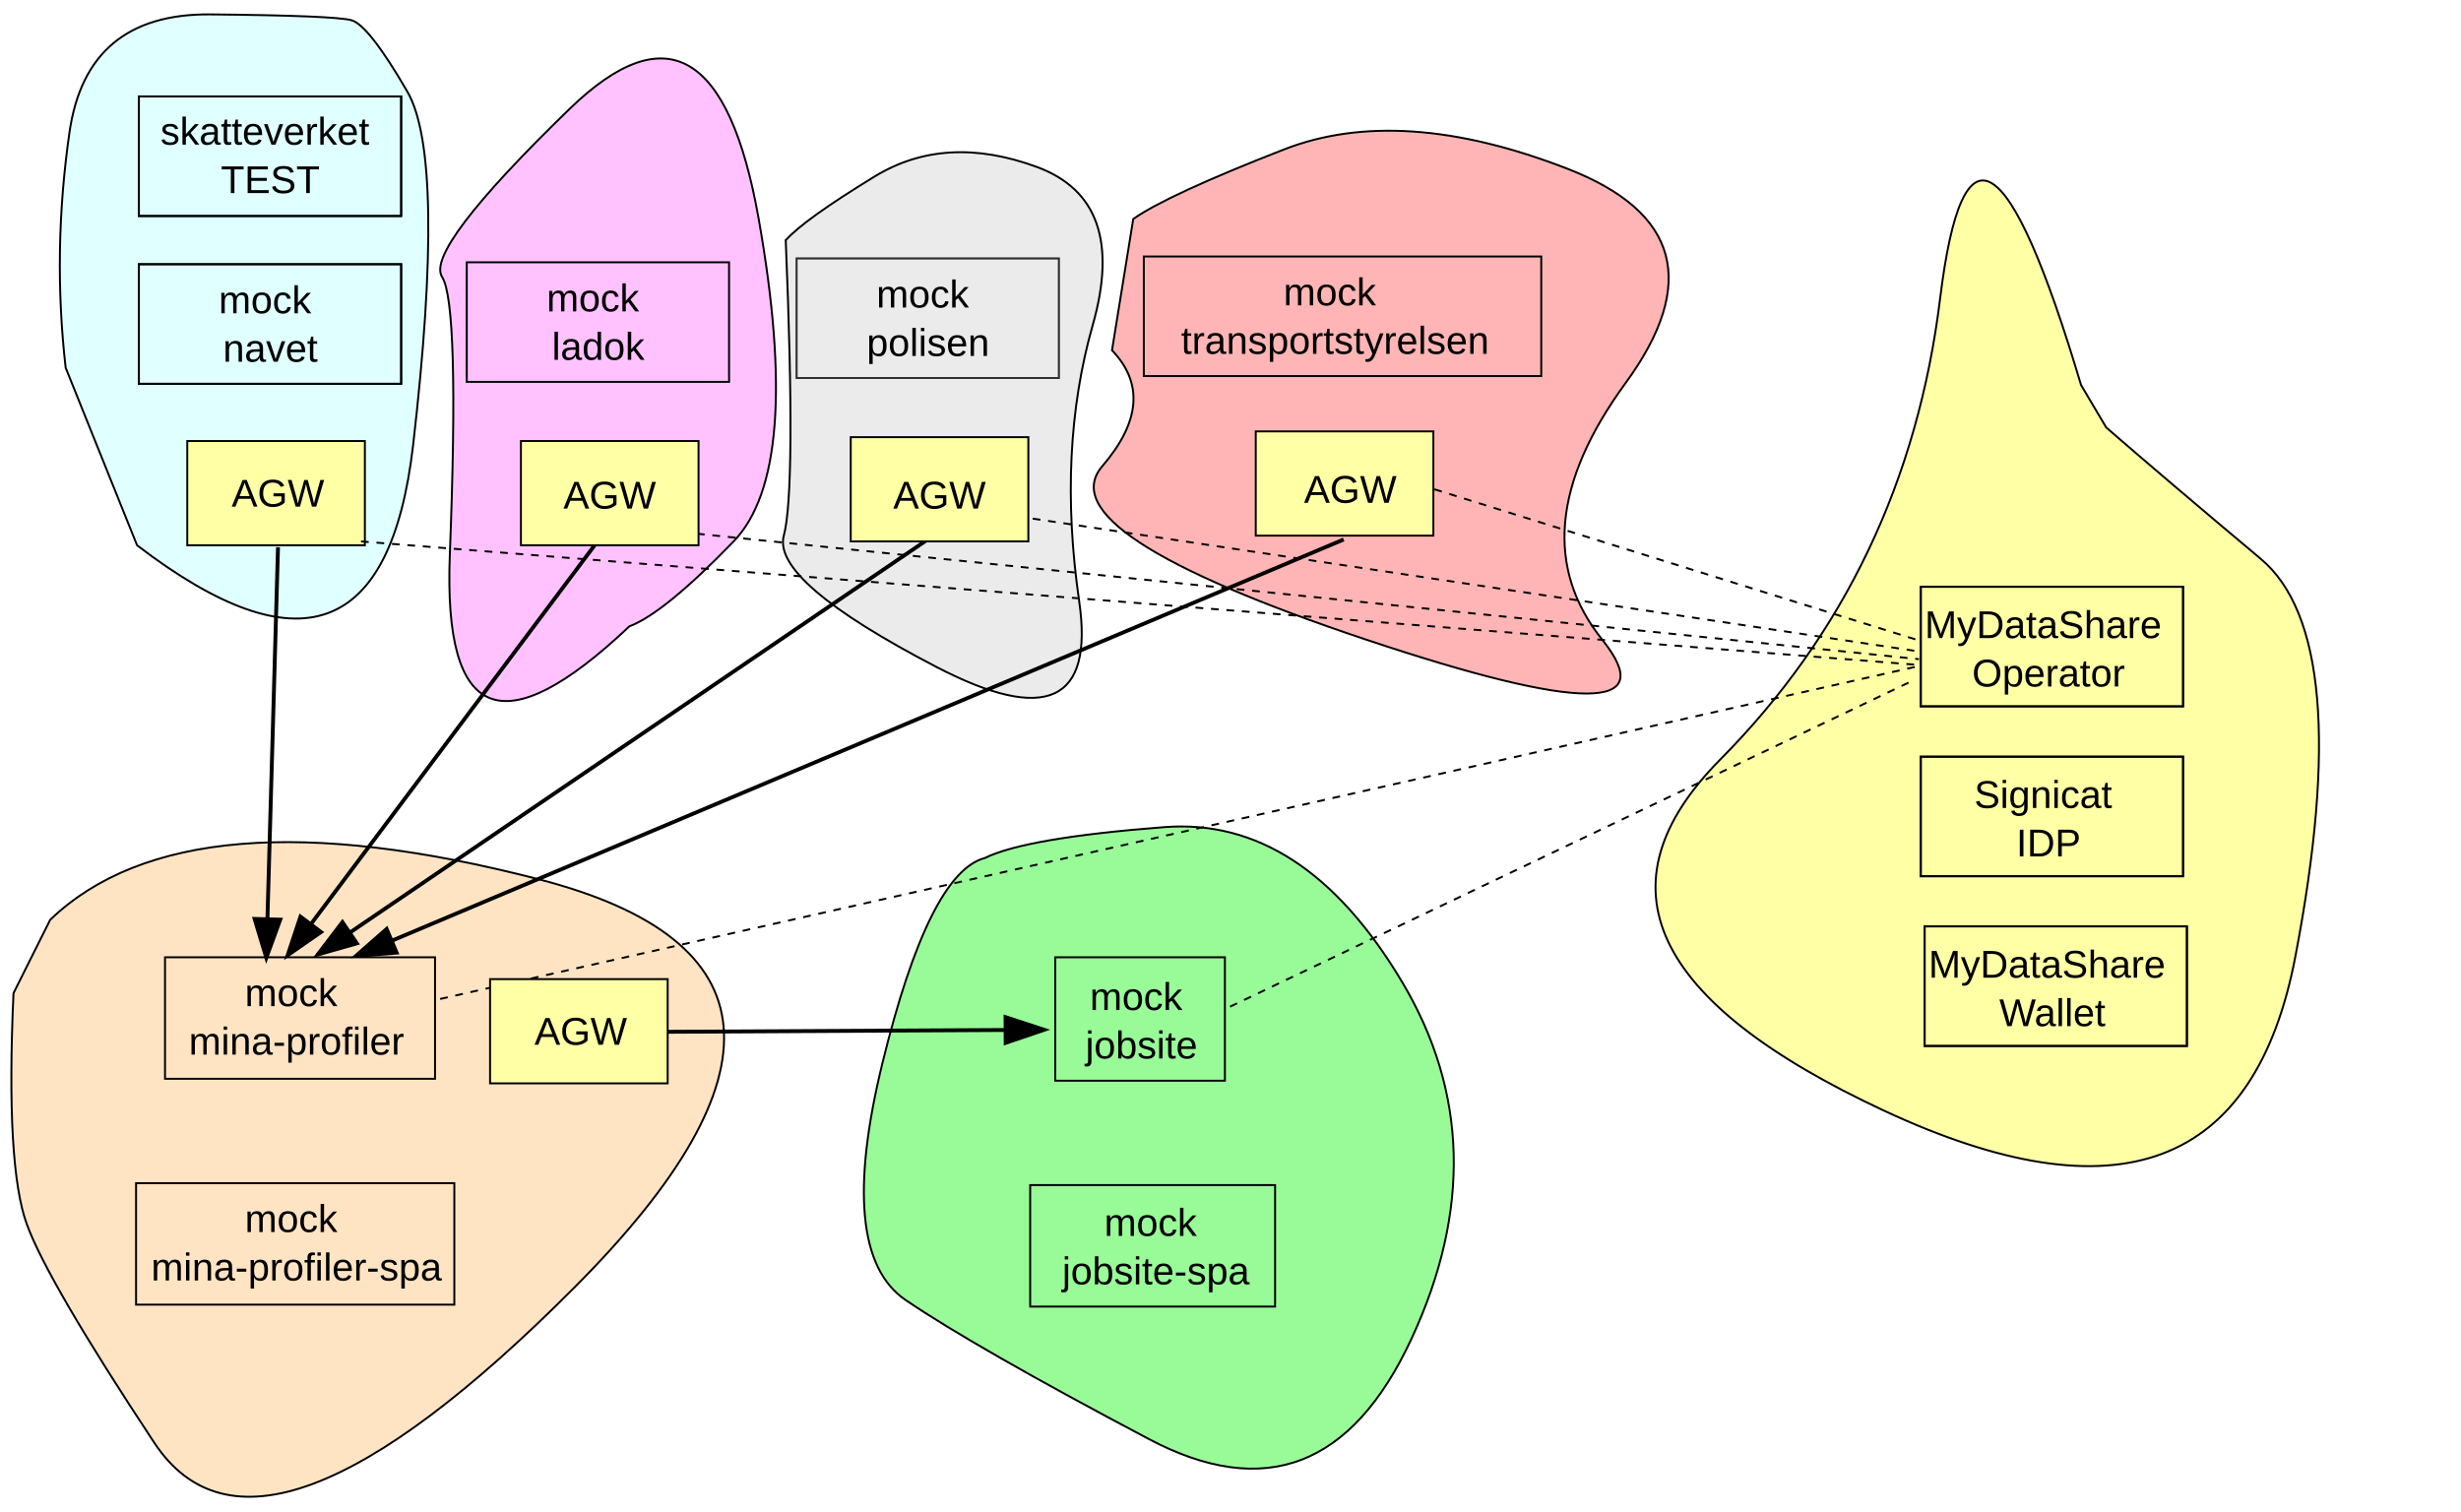
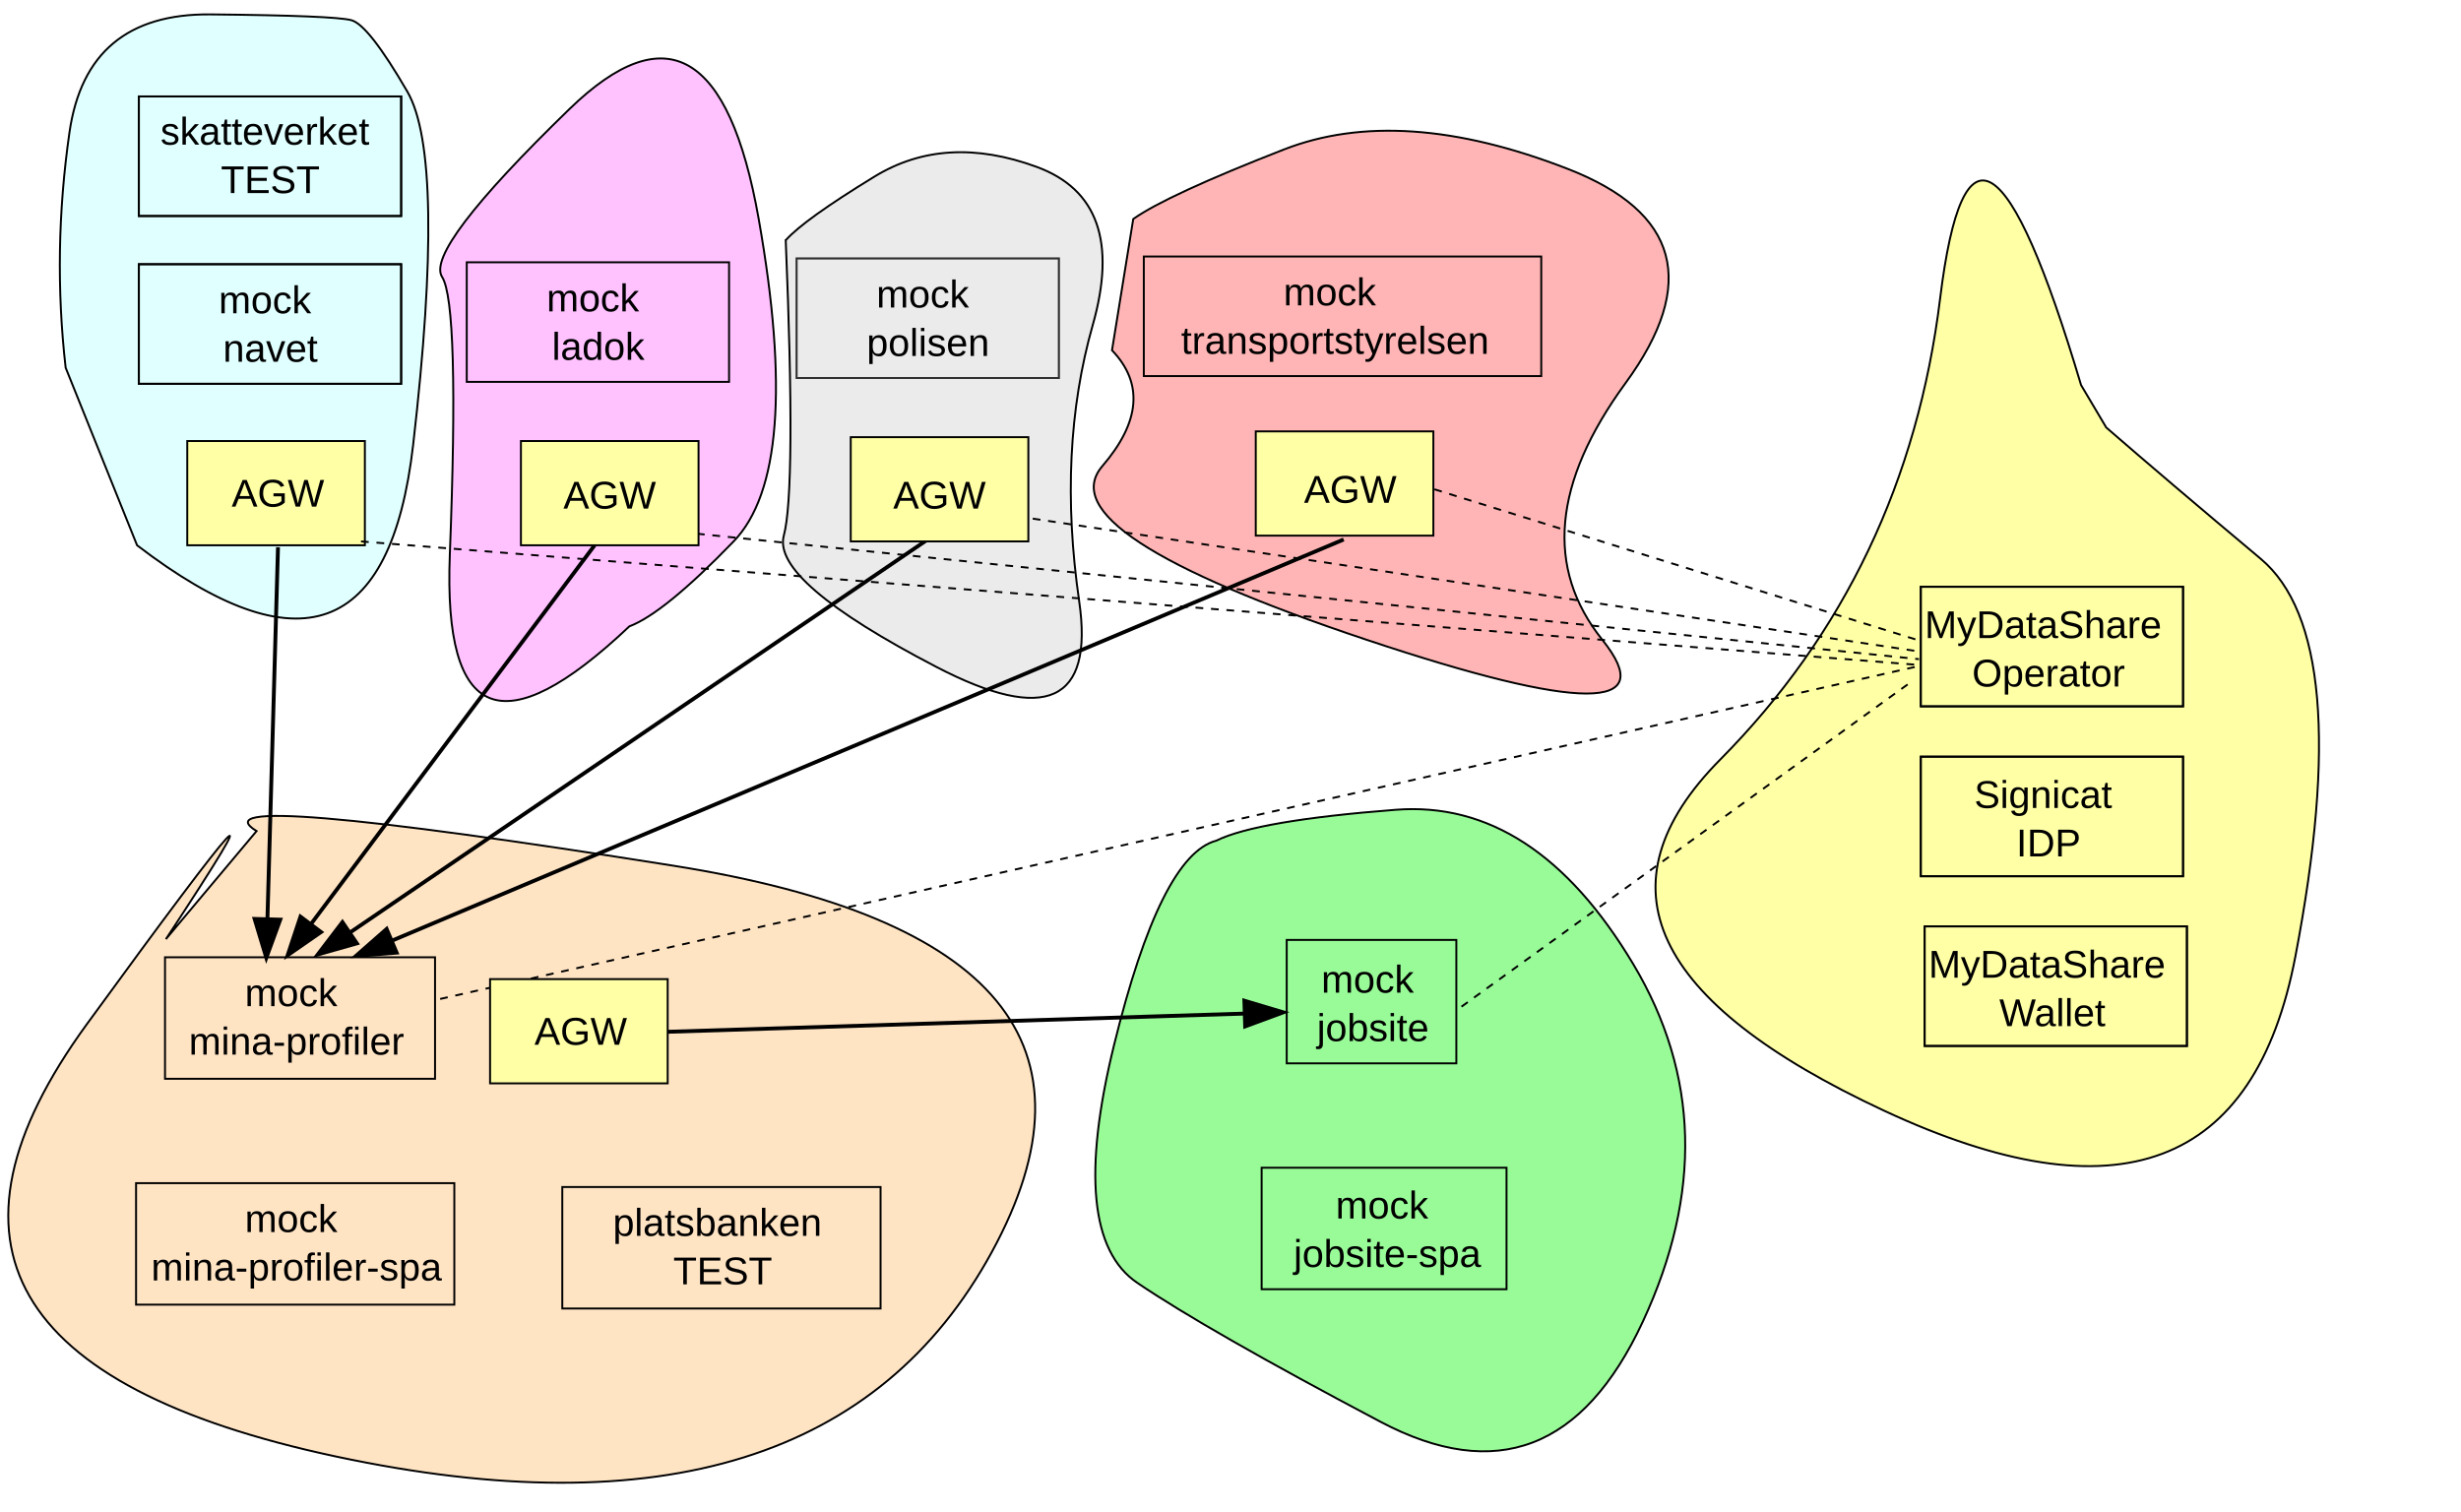
<svg xmlns="http://www.w3.org/2000/svg" width="100%" height="100%" viewBox="0 0 1270 780" preserveAspectRatio="xMinYMin meet">
  <defs id="drawsvgConstraints" />
  <rect id="svgEditorBackground" x="0" y="0" width="1270" height="780" style="fill: none; stroke: none;" />
  <path d="M584.809,113.026q17.471-12.351,77.709-35.866t146.451,9.963t29.888,110.585t-11.955,132.503t-121.544,0t-136.488-89.664t4.981-59.776Z" style="stroke:black;fill:#FFB5B5;stroke-width:1px;" id="e36_areaS2" />
  <path d="M405.481,123.985q9.335,-10.568,45.828,-32.877t83.686,-4.981t28.892,81.694t-6.974,142.466t-73.724,33.873t-78.705,-67.746t0.996,-152.429Z" style="stroke:black;fill:#EBEBEB;stroke-width:1px;" id="e34_areaS2" />
  <path d="M324.783,323.238q17.988,-6.794,53.798,-43.835t12.951,-166.377t-97.634,-56.787t-65.754,86.675t3.985,143.462t92.653,36.862Z" style="stroke:black;fill:#FFC2FF;stroke-width:1px;" id="e32_areaS2" />
  <path d="M1086.926,220.622q30.467,26.477,79.702,67.746t17.919,205.166t-212.158,79.7t-84.667-181.254t113.489-238.025t72.727,44.769Z" style="stroke:black;fill:#FFFFA6;stroke-width:1px;" id="e28_areaS2" />
-   <path d="M508.238,442.79q21.071-10.413,92.653-15.94t122.541,79.701t4.981,184.309t-135.492,51.806t-125.529-71.731t-11.955-122.541t52.802-105.604Z" style="stroke:black;fill:palegreen;stroke-width:1px;" id="e23_areaS2" />
+   <path d="M627.673,433.832q21.071-10.413,92.653-15.94t122.541,79.701t4.981,184.309t-135.492,51.806t-125.529-71.731t-11.955-122.541t52.802-105.604Z" style="stroke:black;fill:palegreen;stroke-width:1px;" id="e23_areaS2" />
  <path d="M33.875,189.749q-6.87-60.155,1.993-121.544t72.727-60.772t72.727,2.989t28.891,36.862t2.989,182.316t-142.466,51.806Z" style="stroke: black; stroke-width: 1px;fill:lightcyan;" id="e21_areaS2" />
-   <path d="M25.903,474.67q70.624,-67.787,252.055,-20.922t18.929,210.212t-217.186,80.698t-65.753,-112.578t-6.974,-119.552Z" style="stroke:black;fill:bisque;stroke-width:1px;" id="e19_areaS2" />
+   <path d="M132.4,428.886q-35.873-22.003,215.229,17.895t164.242,199.264t-338.612,105.58t-128.457-223.056t40.8-43.909Z" style="stroke:black;fill:bisque;stroke-width:1px;" id="e19_areaS2" />
  <defs id="svgEditorDefs">
    <marker id="arrow20-16-left" markerHeight="16" markerUnits="strokeWidth" markerWidth="20" orient="auto" refX="3" refY="0" viewBox="0 -5 20 20">
      <path d="M 15 -5 L 0 0 L 15 5 z" fill="black" />
    </marker>
    <marker id="arrow20-16-right" markerHeight="16" markerUnits="strokeWidth" markerWidth="20" orient="auto" refX="-3" refY="0" viewBox="-15 -5 20 20">
      <path d="M -15 -5 L 0 0 L -15 5 z" fill="black" />
    </marker>
  </defs>
  <rect x="71.661" y="49.765" style="stroke: black; stroke-width: 1px;fill:none;" id="e1_rectangle" width="135.358" height="61.708" />
  <text style="fill:black;font-family:Arial;font-size:20px;" x="85.596" y="74.647" id="e2_texte">
    <tspan x="139.501" style="text-anchor:middle;">skatteverket</tspan>
    <tspan x="139.501" dy="1.25em" style="text-anchor:middle;">TEST</tspan>
  </text>
  <rect x="71.661" y="49.765" style="stroke: black; stroke-width: 1px;fill:none;" id="e2_rectangle" width="135.358" height="61.708" />
  <rect x="71.661" y="136.356" style="stroke: black; stroke-width: 1px;fill:none;" id="e4_rectangle" width="135.358" height="61.708" transform="matrix(1 0 0 1 0 0)" />
  <text style="fill:black;font-family:Arial;font-size:20px;" x="85.596" y="161.238" id="e4_texte" transform="matrix(1 0 0 1 0 0.444529)">
    <tspan x="139.509" style="text-anchor:middle;" id="e5_tspan">mock</tspan>
    <tspan style="text-anchor:middle;" x="139.509" dy="1.25em">navet</tspan>
  </text>
  <line id="e37_line" x1="143.461" y1="282.393" x2="137.485" y2="492.603" style="stroke: black; fill: paleturquoise; stroke-width:2px;marker-end:url(#arrow20-16-right);" />
  <rect x="71.661" y="136.356" style="stroke: black; stroke-width: 1px;fill:none;" id="e6_rectangle" width="135.358" height="61.708" transform="matrix(1 0 0 1 0 0)" />
  <text style="fill:black;font-family:Arial;font-size:20px;" x="85.596" y="161.238" id="e6_texte" />
  <text style="fill:black;font-family:Arial;font-size:20px;" x="254.809" y="161.237" id="e5_texte" transform="matrix(1 0 0 1 0 -0.547659)">
    <tspan x="308.717" style="text-anchor:middle;" id="e9_tspan">mock</tspan>
    <tspan style="text-anchor:middle;" x="308.717" dy="1.25em">ladok</tspan>
  </text>
  <rect x="240.874" y="136.355" style="stroke: black; stroke-width: 1px;fill:none;" id="e10_rectangle" width="135.358" height="61.708" transform="matrix(1 0 0 1 0 -0.994995)" />
  <text style="fill:black;font-family:Arial;font-size:20px;" x="241.858" y="162.233" id="e10_texte" />
  <rect x="411.086" y="135.357" style="stroke: black; stroke-width: 1px;fill:none;stroke-opacity:0.55;" id="e7_rectangle" width="135.358" height="61.708" transform="matrix(1 0 0 1 0 -1.98999)" />
  <text style="fill:black;font-family:Arial;font-size:20px;stroke-opacity:0.55;" x="425.021" y="160.239" id="e7_texte" transform="matrix(1 0 0 1 0 -1.53985)">
    <tspan x="478.925" style="text-anchor:middle;" id="e13_tspan">mock</tspan>
    <tspan style="text-anchor:middle;" x="478.925" dy="1.25em">polisen</tspan>
  </text>
  <rect x="411.086" y="135.357" style="stroke: black; stroke-width: 1px;fill:none;stroke-opacity:0.55;" id="e14_rectangle" width="135.358" height="61.708" transform="matrix(1 0 0 1 0 -1.98999)" />
  <text style="fill:black;font-family:Arial;font-size:20px;" x="396.129" y="163.228" id="e14_texte" />
  <rect x="590.267" y="133.365" style="stroke: black; stroke-width: 1px;fill:none;" id="e8_rectangle" width="205.095" height="61.708" transform="matrix(1 0 0 1 0 -0.994003)" />
  <text style="fill:black;font-family:Arial;font-size:20px;" x="635.082" y="159.243" id="e8_texte" transform="matrix(1 0 0 1 0 -1.64922)">
    <tspan x="688.979" style="text-anchor:middle;" id="e17_tspan">mock</tspan>
    <tspan style="text-anchor:middle;" x="688.979" dy="1.25em">transportstyrelsen</tspan>
  </text>
  <text style="fill:black;font-family:Arial;font-size:20px;" x="552.391" y="163.228" id="e18_texte" />
  <text style="fill:black;font-family:Arial;font-size:20px;" x="149.295" y="149.295" id="e9_texte" />
  <text style="fill:black;font-family:Arial;font-size:20px;" x="177.163" y="157.257" id="e11_texte" />
  <rect x="96.637" y="225.605" style="fill:#FFFFA6;stroke:black;stroke-width:1px;" id="e12_rectangle" width="91.656" height="53.798" transform="matrix(1 0 0 1 0 1.9925)" />
  <text style="fill:black; font-family: Arial; font-size: 20px;" x="119.551" y="247.523" id="e13_texte" transform="matrix(1 0 0 1 0 13.9446)">AGW</text>
  <rect x="991.215" y="302.817" style="stroke: black; stroke-width: 1px;fill:none;" id="e13_rectangle" width="135.358" height="61.708" />
  <text style="fill:black;font-family:Arial;font-size:20px;" x="1003.16" y="304.286" id="e16_texte">
    <tspan x="1057.15" dy="1.25em" style="text-anchor:middle;" id="e18_tspan">MyDataShare</tspan>
    <tspan style="text-anchor:middle;" x="1057.15" dy="1.25em">Operator</tspan>
  </text>
  <rect x="991.215" y="302.817" style="stroke: black; stroke-width: 1px;fill:none;" id="e18_rectangle" width="135.358" height="61.708" />
  <text style="fill:black;font-family:Arial;font-size:20px;" x="1001.25" y="484.633" id="e17_texte" />
  <rect x="85.159" y="495.01" style="stroke: black; stroke-width: 1px;fill:none;" id="e15_rectangle" width="139.341" height="62.705" transform="matrix(1 0 0 1 0 -0.994003)" />
  <text style="fill:black;font-family:Arial;font-size:20px;" x="99.09" y="520.888" id="e19_texte" transform="matrix(1 0 0 1 0 -1.64922)">
    <tspan x="153.007" style="text-anchor:middle;" id="e19_tspan">mock</tspan>
    <tspan style="text-anchor:middle;" x="153.007" dy="1.25em">mina-profiler</tspan>
  </text>
  <rect x="70.215" y="611.573" style="stroke: black; stroke-width: 1px;fill:none;" id="e16_rectangle" width="164.241" height="62.705" transform="matrix(1 0 0 1 0 -0.994003)" />
  <text style="fill:black;font-family:Arial;font-size:20px;" x="99.09" y="637.452" id="e20_texte" transform="matrix(1 0 0 1 0 -1.64922)">
    <tspan x="153.011" style="text-anchor:middle;" id="e20_tspan">mock</tspan>
    <tspan style="text-anchor:middle;" x="153.011" dy="1.25em">mina-profiler-spa</tspan>
  </text>
-   <rect x="544.578" y="495.01" style="stroke: black; stroke-width: 1px;fill:none;" id="e17_rectangle" width="87.531" height="63.701" transform="matrix(1 0 0 1 0 -0.994003)" />
-   <text style="fill:black;font-family:Arial;font-size:20px;" x="544.561" y="522.88" id="e21_texte" transform="matrix(1 0 0 1 0 -1.64922)">
-     <tspan x="589.068" style="text-anchor:middle;" id="e21_tspan">mock</tspan>
-     <tspan style="text-anchor:middle;" x="589.068" dy="1.25em">jobsite</tspan>
+   <rect x="664.014" y="486.052" style="stroke: black; stroke-width: 1px;fill:none;" id="e17_rectangle" width="87.531" height="63.701" transform="matrix(1 0 0 1 0 -0.994003)" />
+   <text style="fill:black;font-family:Arial;font-size:20px;" x="663.997" y="513.922" id="e21_texte" transform="matrix(1 0 0 1 0 -1.64922)">
+     <tspan x="708.505" style="text-anchor:middle;" id="e21_tspan">mock</tspan>
+     <tspan style="text-anchor:middle;" x="708.505" dy="1.25em">jobsite</tspan>
  </text>
-   <rect x="531.627" y="612.57" style="stroke: black; stroke-width: 1px;fill:none;" id="e22_rectangle" width="126.384" height="62.705" transform="matrix(1 0 0 1 0 -0.994003)" />
-   <text style="fill:black;font-family:Arial;font-size:20px;" x="542.569" y="639.445" id="e22_texte" transform="matrix(1 0 0 1 0 -1.64922)">
-     <tspan x="596.499" style="text-anchor:middle;" id="e23_tspan">mock</tspan>
-     <tspan style="text-anchor:middle;" x="596.499" dy="1.25em" id="e24_tspan">jobsite-spa</tspan>
+   <rect x="651.063" y="603.612" style="stroke: black; stroke-width: 1px;fill:none;" id="e22_rectangle" width="126.384" height="62.705" transform="matrix(1 0 0 1 0 -0.994003)" />
+   <text style="fill:black;font-family:Arial;font-size:20px;" x="662.005" y="630.487" id="e22_texte" transform="matrix(1 0 0 1 0 -1.64922)">
+     <tspan x="715.936" style="text-anchor:middle;" id="e23_tspan">mock</tspan>
+     <tspan style="text-anchor:middle;" x="715.936" dy="1.25em" id="e24_tspan">jobsite-spa</tspan>
  </text>
  <rect x="991.215" y="390.488" style="stroke: black; stroke-width: 1px;fill:none;" id="e19_rectangle" width="135.358" height="61.708" />
  <text style="fill:black;font-family:Arial;font-size:20px;" x="1003.16" y="391.957" id="e23_texte">
    <tspan x="1057.15" dy="1.25em" style="text-anchor:middle;" id="e25_tspan">Signicat</tspan>
    <tspan style="text-anchor:middle;" x="1057.15" dy="1.25em">IDP</tspan>
  </text>
  <rect x="991.215" y="390.488" style="stroke: black; stroke-width: 1px;fill:none;" id="e26_rectangle" width="135.358" height="61.708" />
  <text style="fill:black;font-family:Arial;font-size:20px;" x="1079.95" y="403.935" id="e26_texte" />
  <line id="e2_line" x1="306.849" y1="281.397" x2="149.446" y2="491.602" style="stroke: black; fill: paleturquoise; stroke-width:2px;marker-end:url(#arrow20-16-right);" />
  <line id="e3_line" x1="480.2" y1="277.412" x2="165.389" y2="491.596" style="stroke: black; fill: paleturquoise; stroke-width:2px;marker-end:url(#arrow20-16-right);" />
  <line id="e1_line" x1="693.401" y1="278.408" x2="185.317" y2="492.586" style="stroke: black; fill: paleturquoise; stroke-width:2px;marker-end:url(#arrow20-16-right);" />
  <line id="e38_line" x1="740.226" y1="252.503" x2="989.293" y2="330.212" style="stroke: black; fill: paleturquoise; stroke-width: 1px; stroke-dasharray: 4px, 4px;" />
  <line id="e4_line" x1="525.036" y1="266.453" x2="990.289" y2="336.189" style="stroke: black; fill: paleturquoise; stroke-width: 1px; stroke-dasharray: 4px, 4px;" />
  <line id="e5_line" x1="359.653" y1="275.422" x2="990.289" y2="340.174" style="stroke: black; fill: paleturquoise; stroke-width: 1px; stroke-dasharray: 4px, 4px;" />
  <line id="e6_line" x1="186.297" y1="279.409" x2="990.289" y2="343.164" style="stroke: black; fill: paleturquoise; stroke-width: 1px; stroke-dasharray: 4px, 4px;" />
  <line id="e7_line" x1="227.144" y1="515.524" x2="988.299" y2="344.166" style="stroke: black; fill: paleturquoise; stroke-width: 1px; stroke-dasharray: 4px, 4px;" />
-   <line id="e8_line" x1="634.767" y1="519.507" x2="987.303" y2="351.14" style="stroke: black; fill: paleturquoise; stroke-width: 1px; stroke-dasharray: 4px, 4px;" />
-   <line id="e9_line" x1="344.536" y1="532.469" x2="537.147" y2="531.438" style="stroke: black; fill: paleturquoise; stroke-width:2px;marker-end:url(#arrow20-16-right);" />
+   <line id="e8_line" x1="754.198" y1="519.507" x2="987.303" y2="351.14" style="stroke: black; fill: paleturquoise; stroke-width: 1px; stroke-dasharray: 4px, 4px;" />
+   <line id="e9_line" x1="344.536" y1="532.469" x2="660.561" y2="522.482" style="stroke: black; fill: paleturquoise; stroke-width:2px;marker-end:url(#arrow20-16-right);" />
  <rect x="993.206" y="478.074" style="stroke: black; stroke-width: 1px;fill:none;" id="e5_rectangle" width="135.358" height="61.708" />
  <text style="fill:black;font-family:Arial;font-size:20px;" x="1005.15" y="479.543" id="e24_texte">
    <tspan x="1059.14" dy="1.25em" style="text-anchor:middle;" id="e26_tspan">MyDataShare</tspan>
    <tspan style="text-anchor:middle;" x="1059.14" dy="1.25em">Wallet</tspan>
  </text>
  <rect x="993.206" y="478.074" style="stroke: black; stroke-width: 1px;fill:none;" id="e27_rectangle" width="135.358" height="61.708" />
  <rect x="268.824" y="225.605" style="fill:#FFFFA6;stroke:black;stroke-width:1px;" id="e3_rectangle" width="91.656" height="53.798" transform="matrix(1 0 0 1 0 1.9925)" />
  <rect x="439.02" y="223.614" style="fill:#FFFFA6;stroke:black;stroke-width:1px;" id="e9_rectangle" width="91.656" height="53.798" transform="matrix(1 0 0 1 0 1.9925)" />
  <rect x="648.033" y="220.628" style="fill:#FFFFA6;stroke:black;stroke-width:1px;" id="e11_rectangle" width="91.656" height="53.798" transform="matrix(1 0 0 1 0 1.9925)" />
  <text style="fill:black; font-family: Arial; font-size: 20px;" x="290.742" y="248.518" id="e1_texte" transform="matrix(1 0 0 1 0 13.9446)">AGW</text>
  <text style="fill:black; font-family: Arial; font-size: 20px;" x="460.938" y="248.518" id="e3_texte" transform="matrix(1 0 0 1 0 13.9446)">AGW</text>
  <text style="fill:black; font-family: Arial; font-size: 20px;" x="672.937" y="245.532" id="e12_texte" transform="matrix(1 0 0 1 0 13.9446)">AGW</text>
  <rect x="252.9" y="503.294" style="fill:#FFFFA6;stroke:black;stroke-width:1px;" id="e20_rectangle" width="91.656" height="53.798" transform="matrix(1 0 0 1 0 1.9925)" />
  <text style="fill:black; font-family: Arial; font-size: 20px;" x="275.813" y="525.212" id="e25_texte" transform="matrix(1 0 0 1 0 13.9446)">AGW</text>
+   <rect x="290.176" y="613.564" style="stroke: black; stroke-width: 1px;fill:none;" id="e21_rectangle" width="164.241" height="62.705" transform="matrix(1 0 0 1 0 -0.994003)" />
+   <text style="fill:black;font-family:Arial;font-size:20px;" x="319.051" y="639.443" id="e27_texte" transform="matrix(1 0 0 1 0 -1.64922)">
+     <tspan x="372.969" style="text-anchor:middle;" id="e27_tspan">platsbanken</tspan>
+     <tspan style="text-anchor:middle;" x="372.969" dy="1.25em">TEST</tspan>
+   </text>
</svg>
